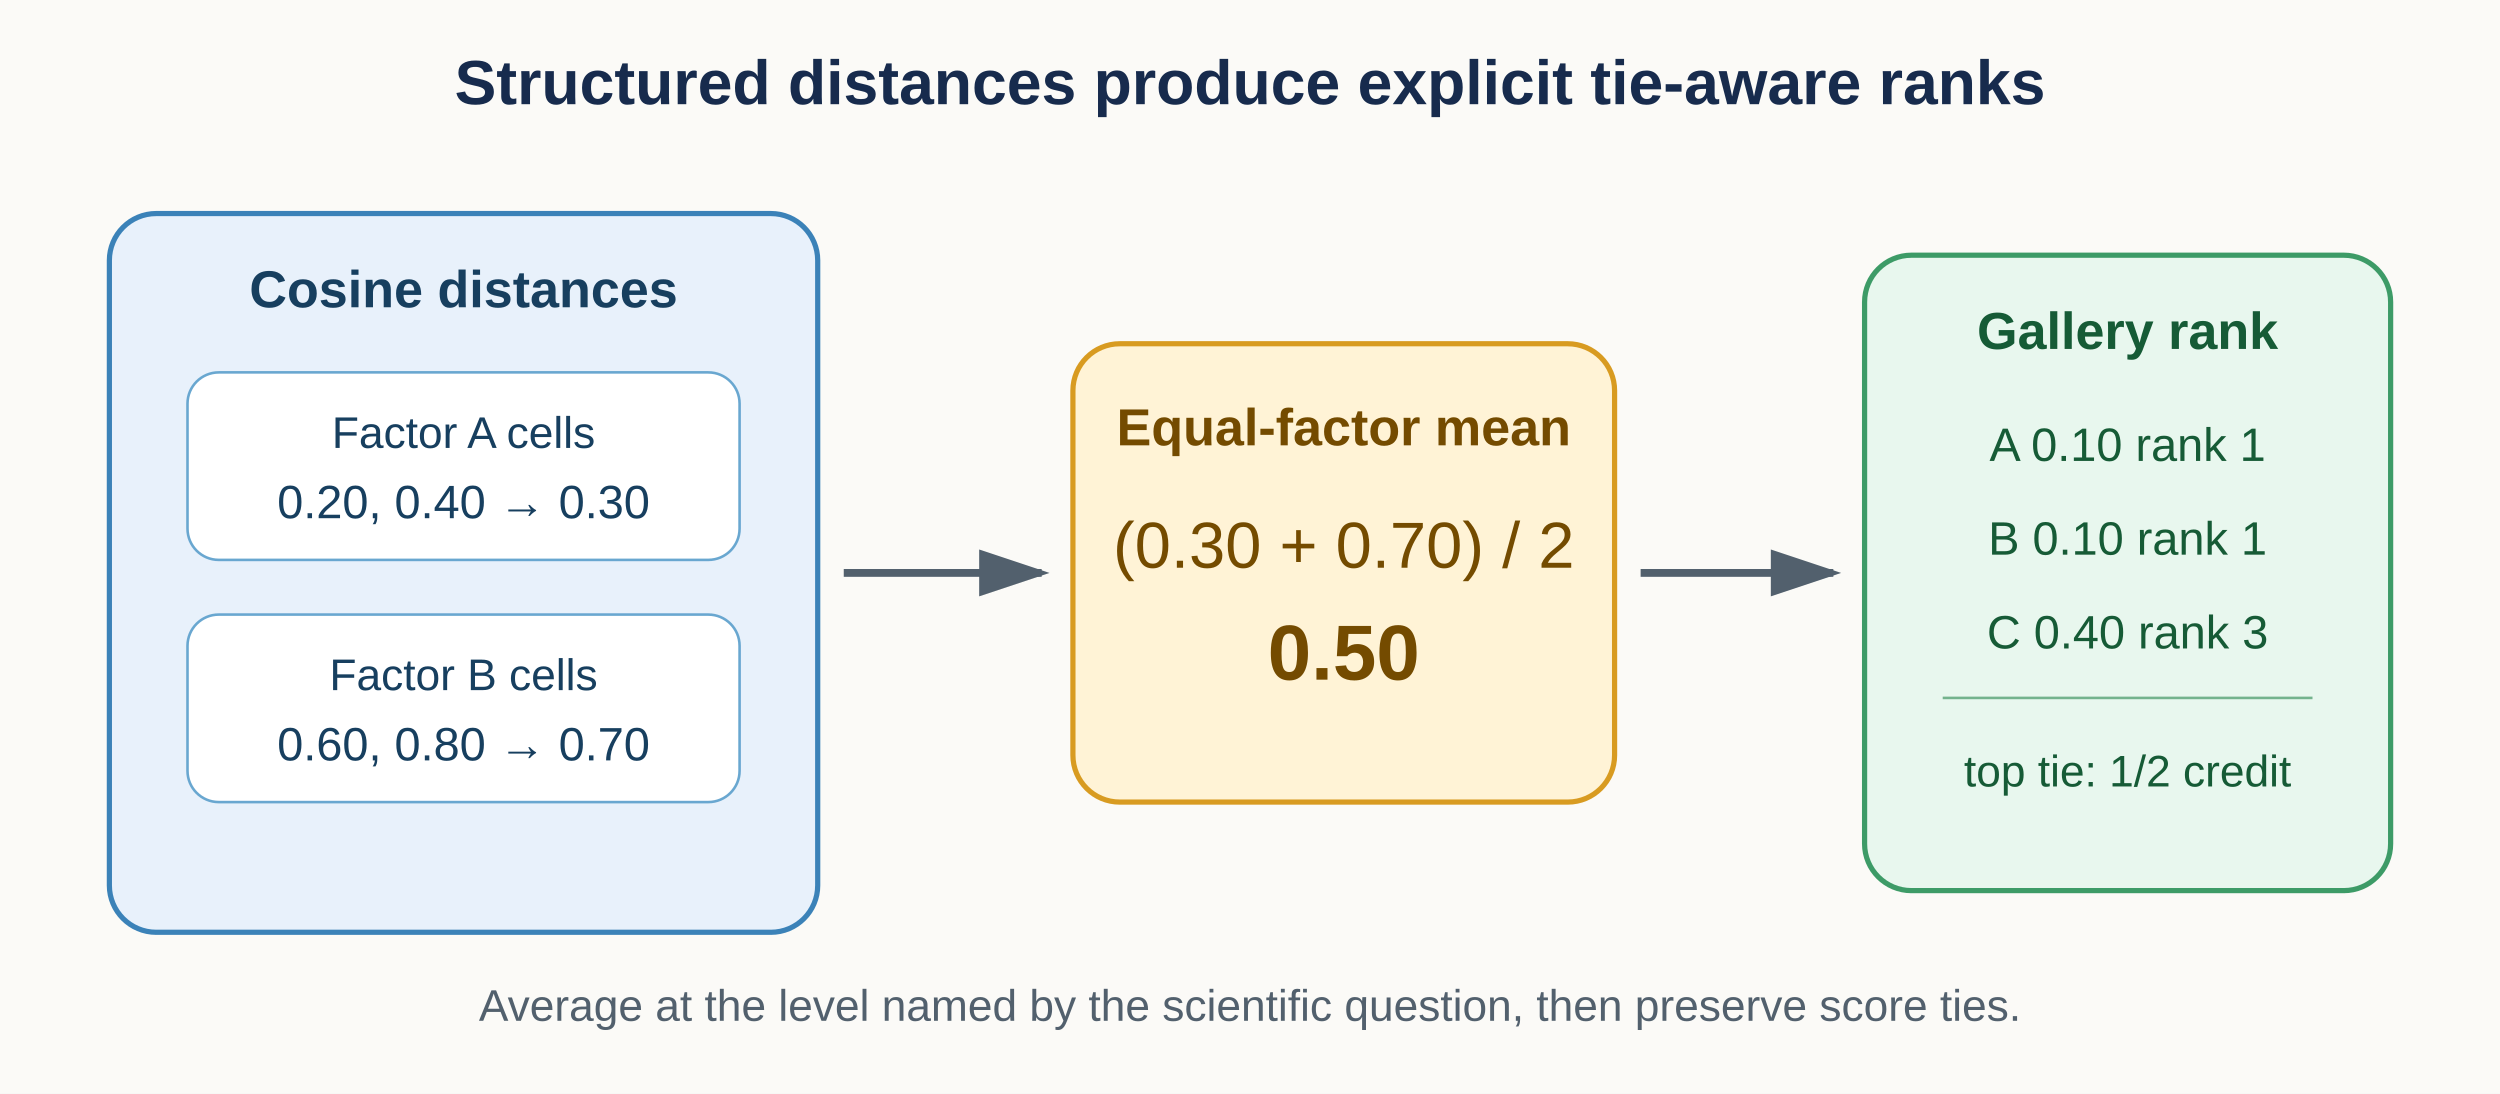
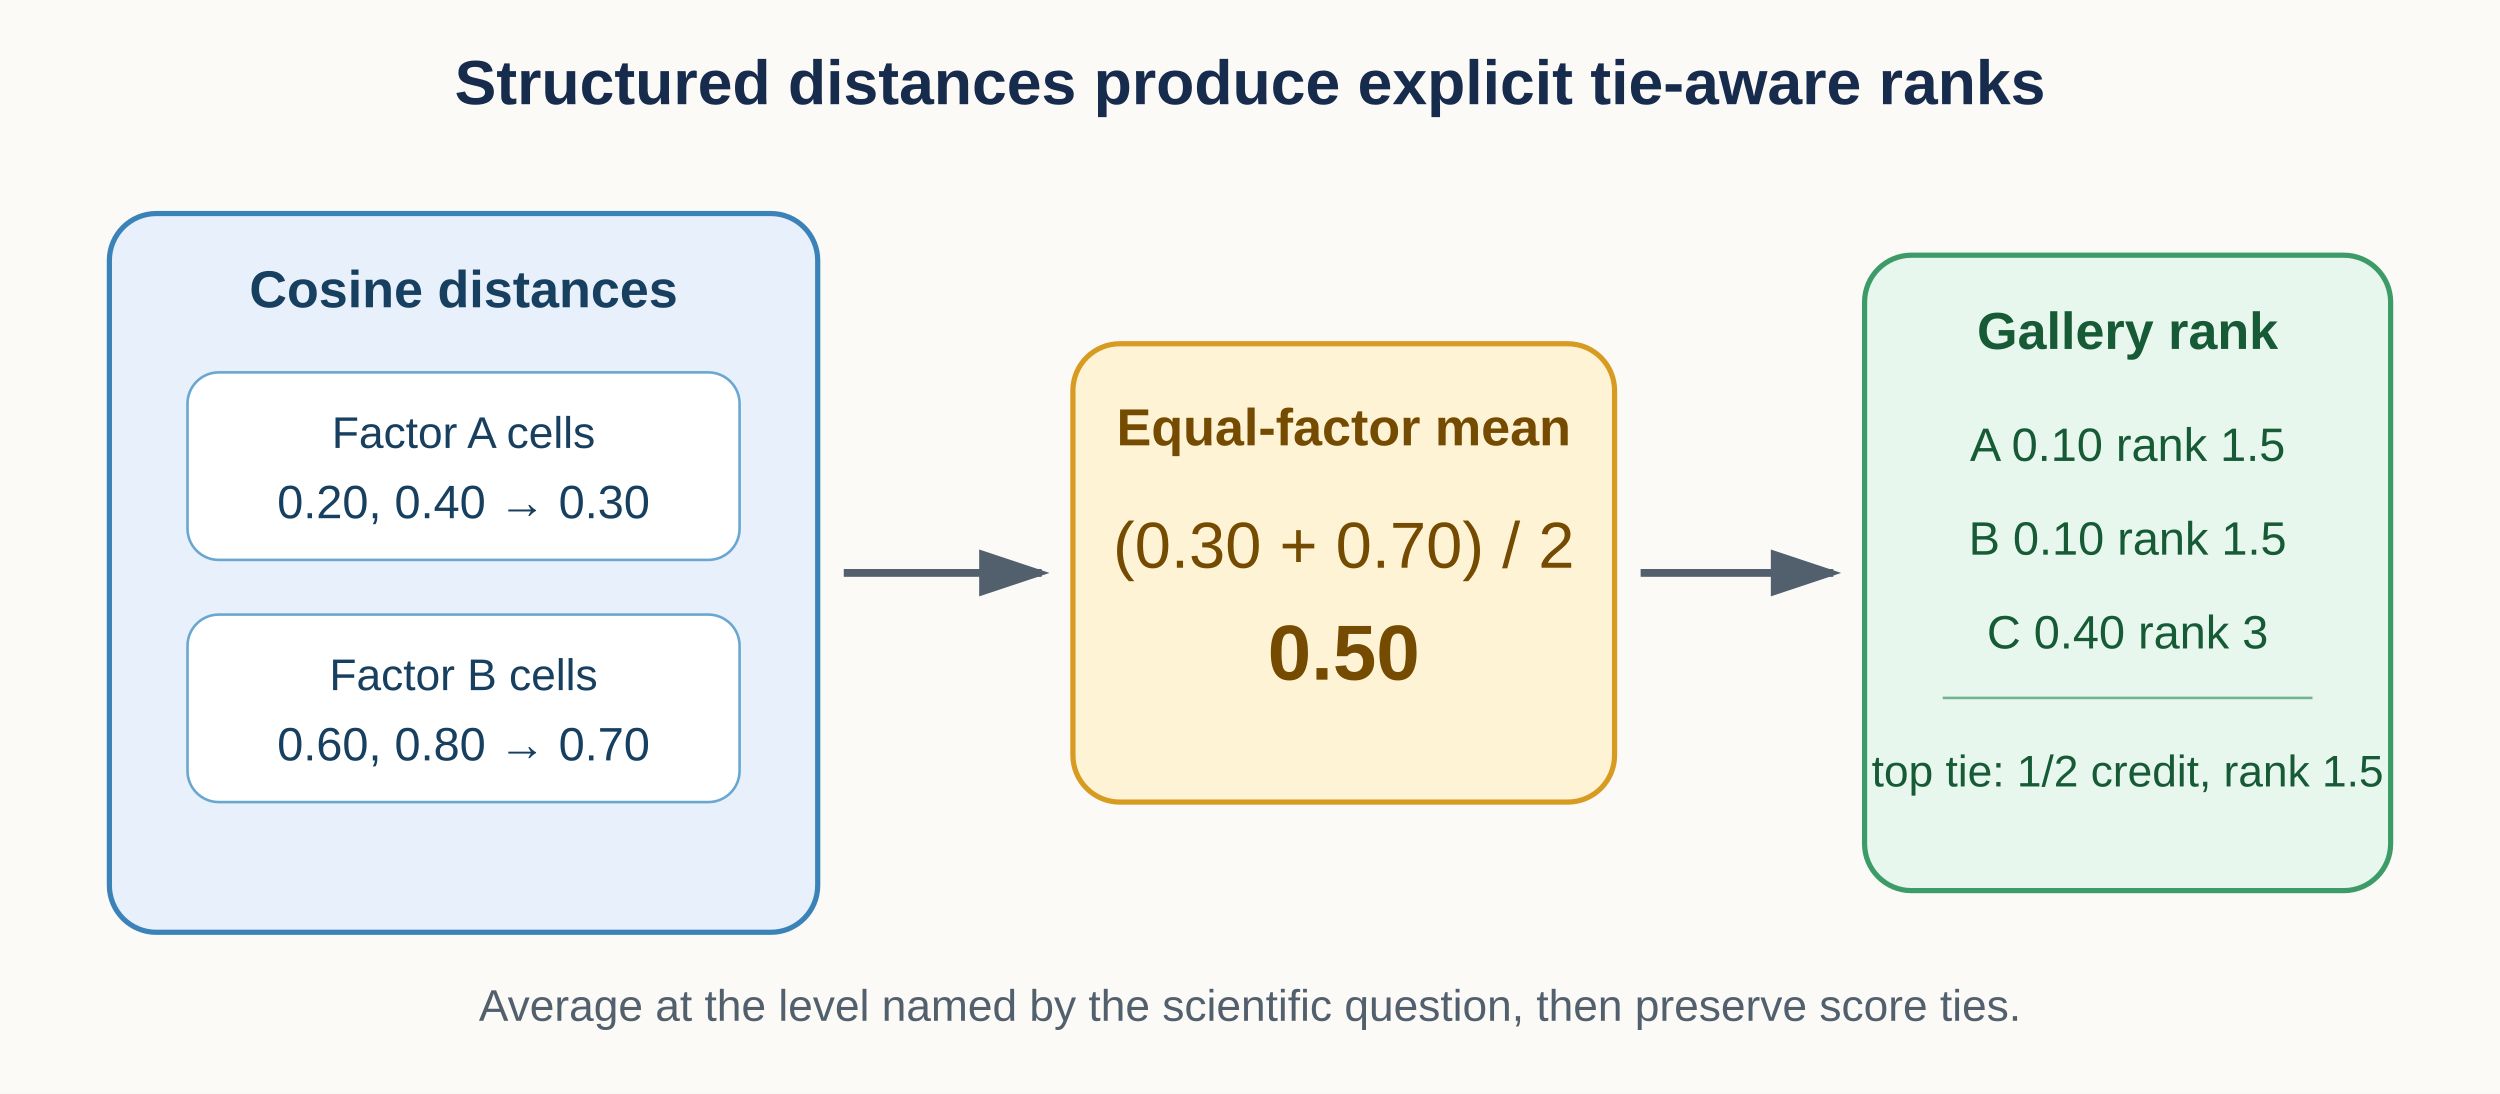
<svg xmlns="http://www.w3.org/2000/svg" viewBox="0 0 960 420" role="img" aria-labelledby="title desc">
  <defs>
    <marker id="arrow" markerWidth="10" markerHeight="10" refX="8" refY="3" orient="auto">
      <path d="M0,0 L9,3 L0,6 Z" fill="#52606d" />
    </marker>
  </defs>
  <rect width="960" height="420" fill="#fbfaf7" />
  <g font-family="Arial, sans-serif">
    <text x="480" y="40" text-anchor="middle" font-size="24" font-weight="700" fill="#172b4d">Structured distances produce explicit tie-aware ranks</text>
    <rect x="42" y="82" width="272" height="276" rx="18" fill="#e8f1fb" stroke="#3b82b8" stroke-width="2" />
    <text x="178" y="118" text-anchor="middle" font-size="20" font-weight="700" fill="#173f5f">Cosine distances</text>
    <rect x="72" y="143" width="212" height="72" rx="12" fill="#ffffff" stroke="#69a7d0" />
    <text x="178" y="172" text-anchor="middle" font-size="17" fill="#173f5f">Factor A cells</text>
    <text x="178" y="199" text-anchor="middle" font-size="18" fill="#173f5f">0.20, 0.40 → 0.30</text>
    <rect x="72" y="236" width="212" height="72" rx="12" fill="#ffffff" stroke="#69a7d0" />
    <text x="178" y="265" text-anchor="middle" font-size="17" fill="#173f5f">Factor B cells</text>
    <text x="178" y="292" text-anchor="middle" font-size="18" fill="#173f5f">0.60, 0.80 → 0.70</text>
    <line x1="324" y1="220" x2="400" y2="220" stroke="#52606d" stroke-width="3" marker-end="url(#arrow)" />
    <rect x="412" y="132" width="208" height="176" rx="18" fill="#fff3d6" stroke="#d89b21" stroke-width="2" />
    <text x="516" y="171" text-anchor="middle" font-size="20" font-weight="700" fill="#744b00">Equal-factor mean</text>
    <text x="516" y="218" text-anchor="middle" font-size="25" fill="#744b00">(0.30 + 0.70) / 2</text>
    <text x="516" y="261" text-anchor="middle" font-size="30" font-weight="700" fill="#744b00">0.50</text>
    <line x1="630" y1="220" x2="704" y2="220" stroke="#52606d" stroke-width="3" marker-end="url(#arrow)" />
    <rect x="716" y="98" width="202" height="244" rx="18" fill="#e8f7ee" stroke="#3d9b67" stroke-width="2" />
    <text x="817" y="134" text-anchor="middle" font-size="20" font-weight="700" fill="#165b36">Gallery rank</text>
-     <text x="817" y="177" text-anchor="middle" font-size="18" fill="#165b36">A  0.10  rank 1</text>
-     <text x="817" y="213" text-anchor="middle" font-size="18" fill="#165b36">B  0.10  rank 1</text>
+     <text x="817" y="177" text-anchor="middle" font-size="18" fill="#165b36">A  0.10  rank 1.5</text>
+     <text x="817" y="213" text-anchor="middle" font-size="18" fill="#165b36">B  0.10  rank 1.5</text>
    <text x="817" y="249" text-anchor="middle" font-size="18" fill="#165b36">C  0.40  rank 3</text>
    <line x1="746" y1="268" x2="888" y2="268" stroke="#74b38d" />
-     <text x="817" y="302" text-anchor="middle" font-size="17" fill="#165b36">top tie: 1/2 credit</text>
+     <text x="817" y="302" text-anchor="middle" font-size="17" fill="#165b36">top tie: 1/2 credit, rank 1.5</text>
    <text x="480" y="392" text-anchor="middle" font-size="17" fill="#52606d">Average at the level named by the scientific question, then preserve score ties.</text>
  </g>
</svg>
